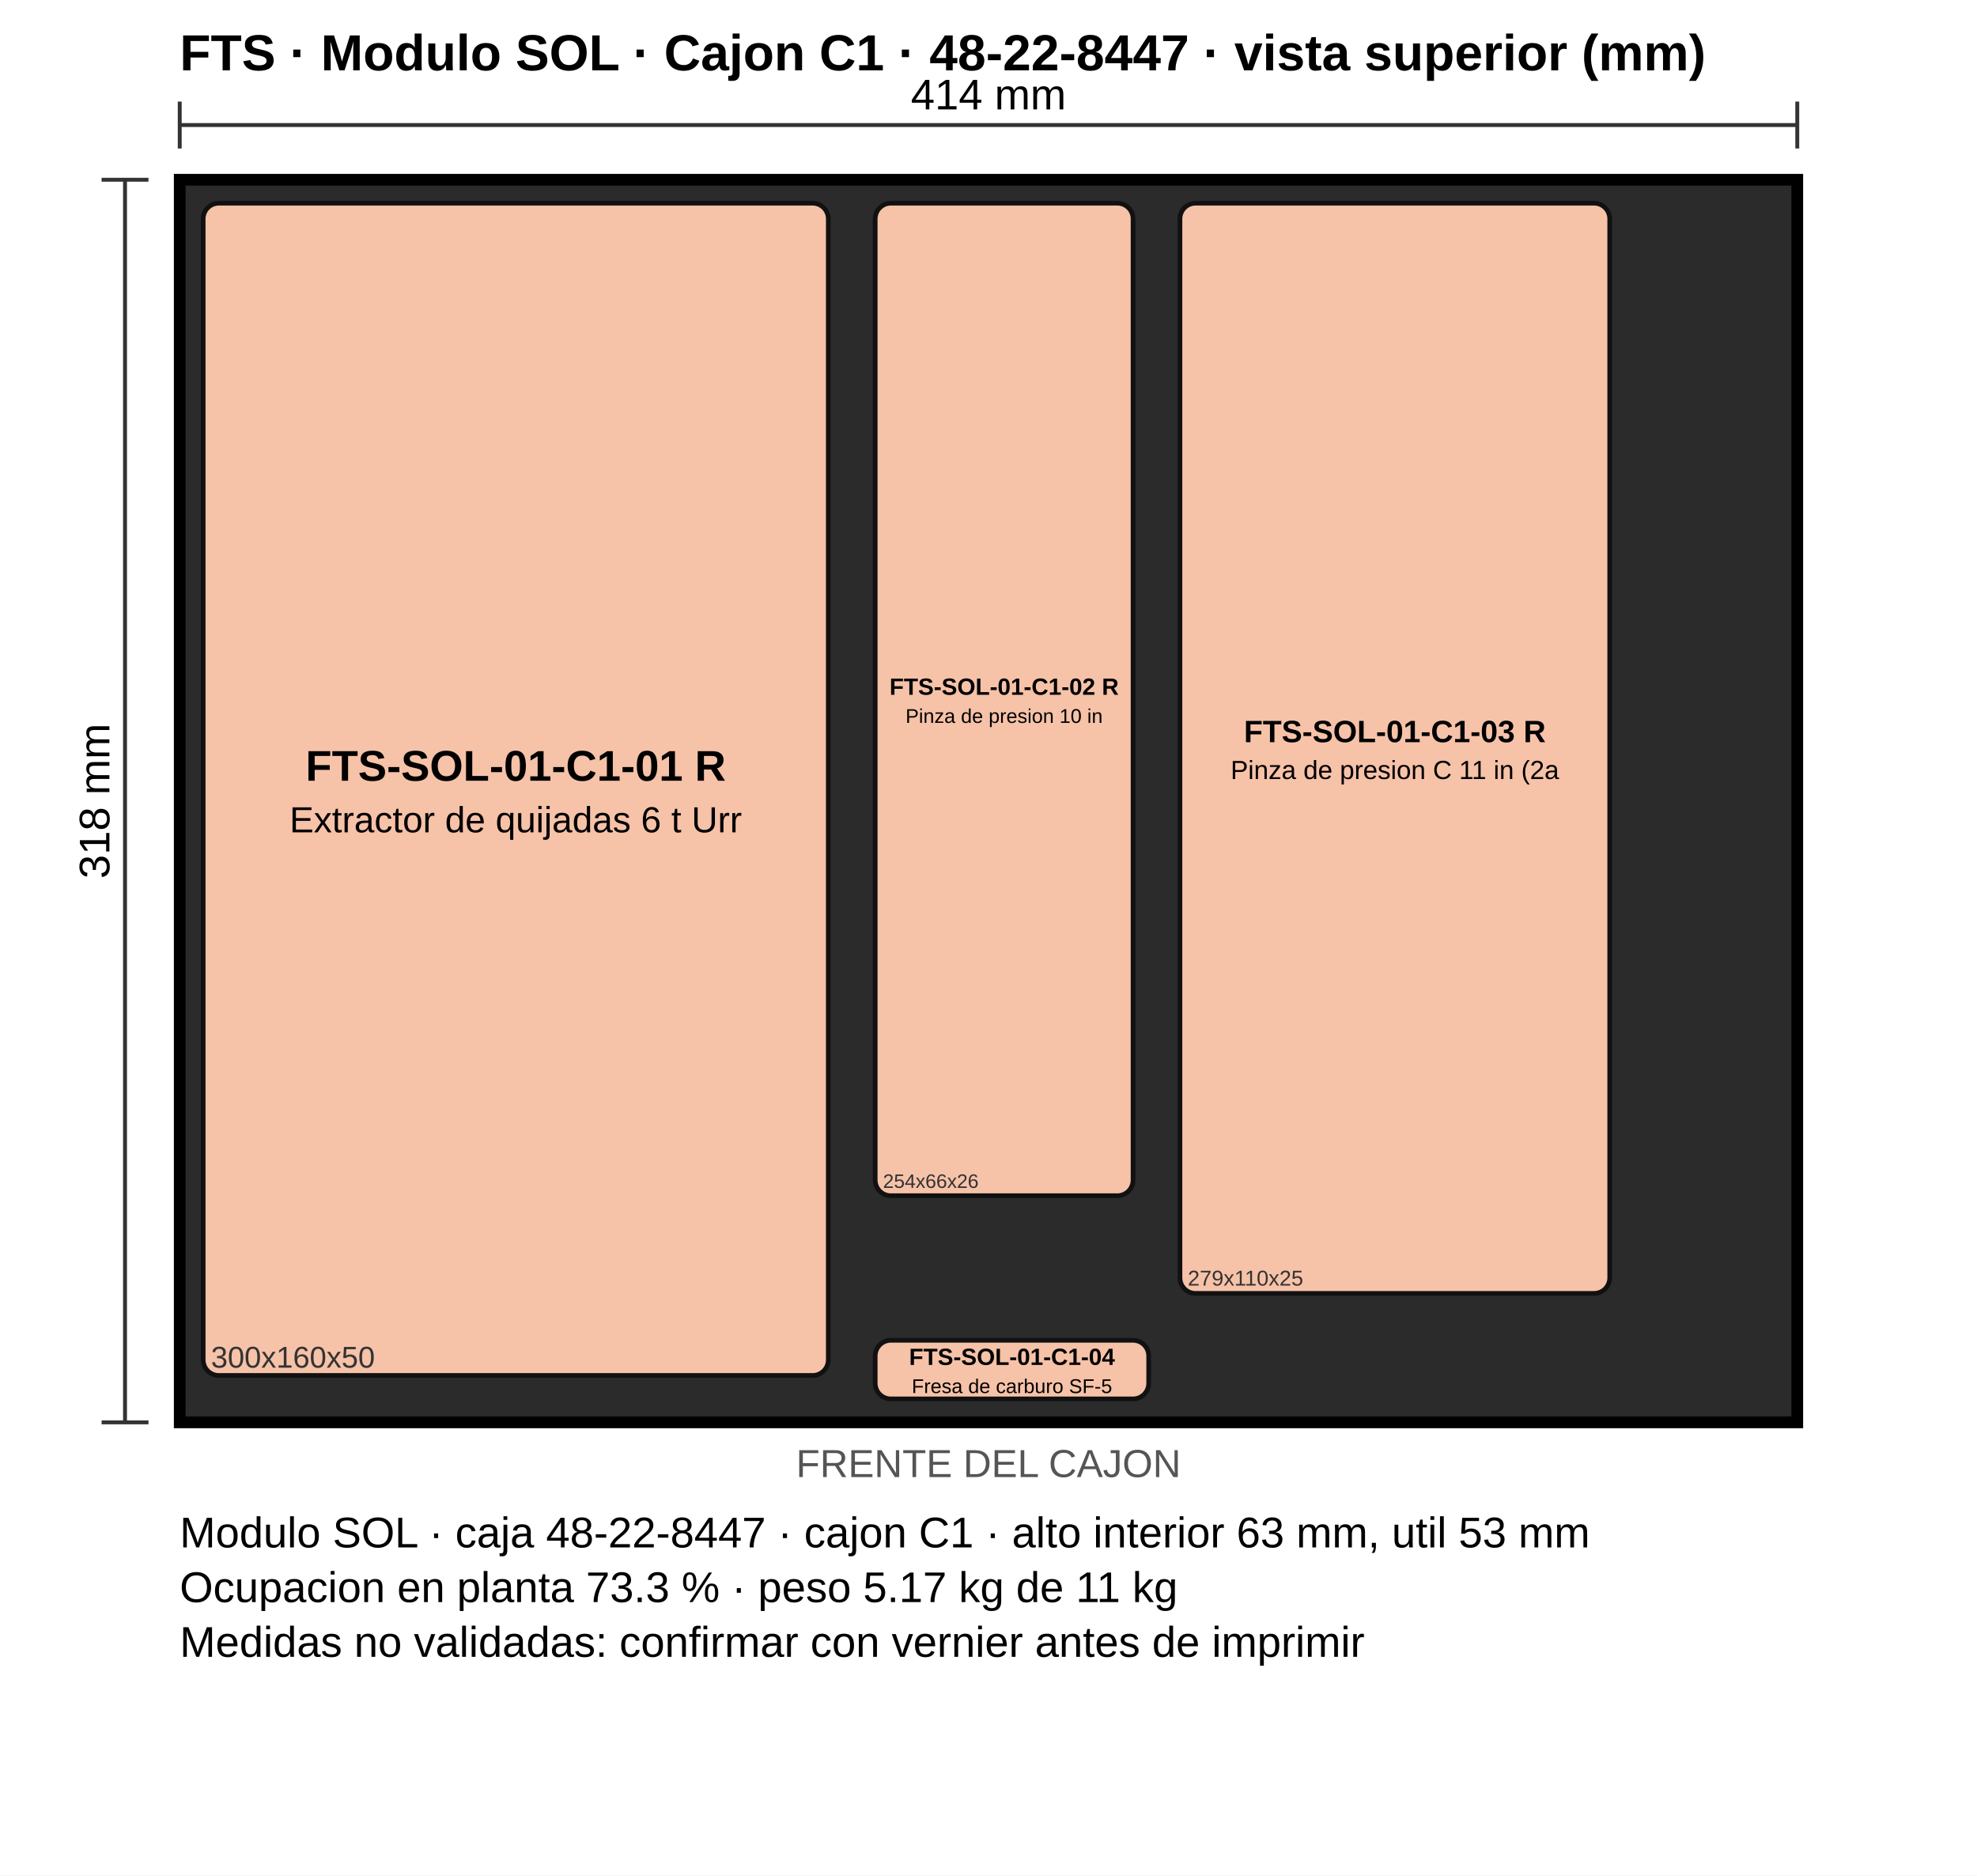
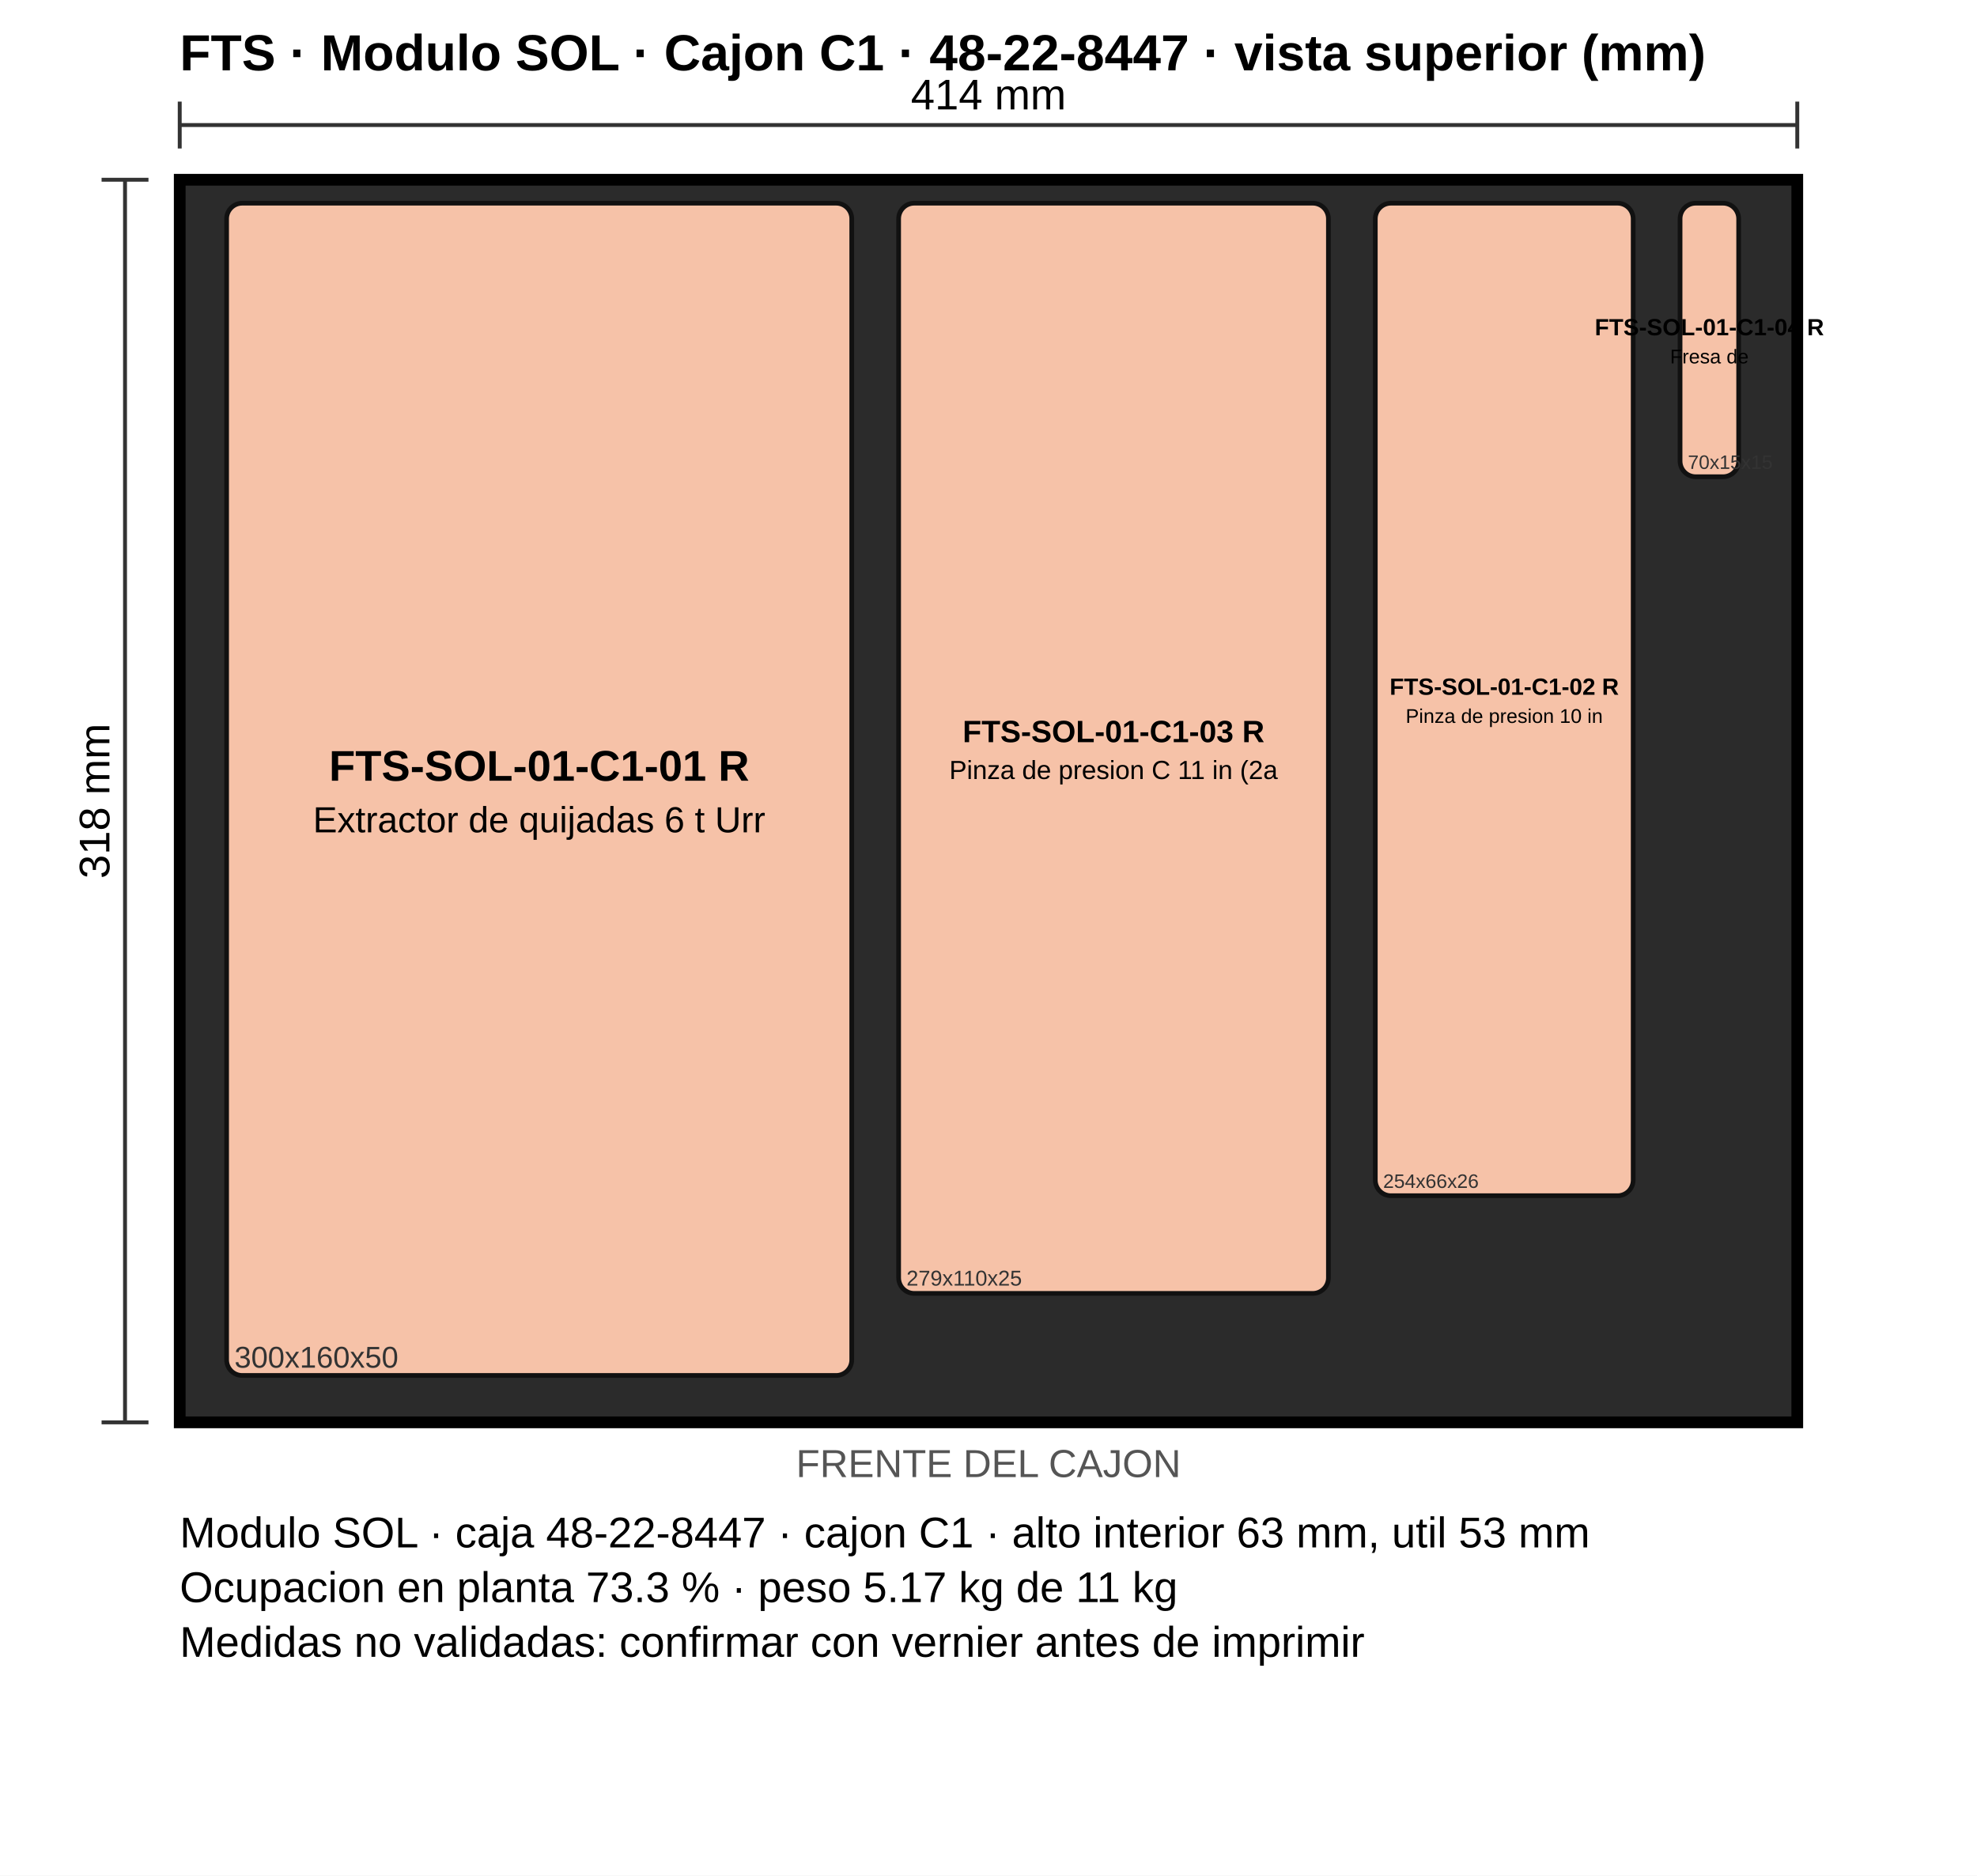
<svg xmlns="http://www.w3.org/2000/svg" viewBox="0 0 506 480" width="810" font-family="Arial, sans-serif">
  <rect x="0" y="0" width="506" height="480" fill="#ffffff" />
  <text x="46" y="18" font-size="13" font-weight="bold">FTS · Modulo SOL · Cajon C1 · 48-22-8447 · vista superior (mm)</text>
  <rect x="46" y="46" width="414" height="318" fill="#2b2b2b" stroke="#000" stroke-width="3" />
  <line x1="46" y1="32" x2="460" y2="32" stroke="#333" stroke-width="1" />
  <line x1="46" y1="26" x2="46" y2="38" stroke="#333" />
  <line x1="460" y1="26" x2="460" y2="38" stroke="#333" />
  <text x="253.0" y="28" font-size="11" text-anchor="middle">414 mm</text>
  <line x1="32" y1="46" x2="32" y2="364" stroke="#333" />
  <line x1="26" y1="46" x2="38" y2="46" stroke="#333" />
  <line x1="26" y1="364" x2="38" y2="364" stroke="#333" />
  <text x="28" y="205.0" font-size="11" text-anchor="middle" transform="rotate(-90 28 205.0)">318 mm</text>
  <text x="253.0" y="378" font-size="10" text-anchor="middle" fill="#555">FRENTE DEL CAJON</text>
-   <rect x="52" y="52" width="160" height="300" rx="4" fill="#F6C2A8" stroke="#111" stroke-width="1.2" />
-   <text x="132.0" y="199.8" font-size="11.0" text-anchor="middle" font-weight="bold">FTS-SOL-01-C1-01 R</text>
-   <text x="132.0" y="213.0" font-size="9.3" text-anchor="middle">Extractor de quijadas 6 t Urr</text>
-   <text x="54" y="350" font-size="7.7" fill="#333">300x160x50</text>
-   <rect x="224" y="52" width="66" height="254" rx="4" fill="#F6C2A8" stroke="#111" stroke-width="1.2" />
-   <text x="257.0" y="177.8" font-size="6.0" text-anchor="middle" font-weight="bold">FTS-SOL-01-C1-02 R</text>
-   <text x="257.0" y="185.0" font-size="5.1" text-anchor="middle">Pinza de presion 10 in</text>
-   <text x="226" y="304" font-size="5.0" fill="#333">254x66x26</text>
-   <rect x="302" y="52" width="110" height="279" rx="4" fill="#F6C2A8" stroke="#111" stroke-width="1.2" />
-   <text x="357.0" y="189.929" font-size="7.9" text-anchor="middle" font-weight="bold">FTS-SOL-01-C1-03 R</text>
-   <text x="357.0" y="199.357" font-size="6.7" text-anchor="middle">Pinza de presion C 11 in (2a</text>
-   <text x="304" y="329" font-size="5.5" fill="#333">279x110x25</text>
-   <rect x="224" y="343" width="70" height="15" rx="4" fill="#F6C2A8" stroke="#111" stroke-width="1.2" />
-   <text x="259.0" y="349.3" font-size="6.0" text-anchor="middle" font-weight="bold">FTS-SOL-01-C1-04</text>
-   <text x="259.0" y="356.5" font-size="5.1" text-anchor="middle">Fresa de carburo SF-5</text>
+   <rect x="58" y="52" width="160.0" height="300.0" rx="4" fill="#F6C2A8" stroke="#111" stroke-width="1.2" />
+   <text x="138.0" y="199.8" font-size="11.0" text-anchor="middle" font-weight="bold">FTS-SOL-01-C1-01 R</text>
+   <text x="138.0" y="213.0" font-size="9.3" text-anchor="middle">Extractor de quijadas 6 t Urr</text>
+   <text x="60" y="350.0" font-size="7.7" fill="#333">300x160x50</text>
+   <rect x="352.0" y="52" width="66.0" height="254.0" rx="4" fill="#F6C2A8" stroke="#111" stroke-width="1.2" />
+   <text x="385.0" y="177.8" font-size="6.0" text-anchor="middle" font-weight="bold">FTS-SOL-01-C1-02 R</text>
+   <text x="385.0" y="185.0" font-size="5.1" text-anchor="middle">Pinza de presion 10 in</text>
+   <text x="354.0" y="304.0" font-size="5.0" fill="#333">254x66x26</text>
+   <rect x="230.0" y="52" width="110.0" height="279.0" rx="4" fill="#F6C2A8" stroke="#111" stroke-width="1.2" />
+   <text x="285.0" y="189.929" font-size="7.9" text-anchor="middle" font-weight="bold">FTS-SOL-01-C1-03 R</text>
+   <text x="285.0" y="199.357" font-size="6.7" text-anchor="middle">Pinza de presion C 11 in (2a</text>
+   <text x="232.0" y="329.0" font-size="5.5" fill="#333">279x110x25</text>
+   <rect x="430.0" y="52" width="15.0" height="70.0" rx="4" fill="#F6C2A8" stroke="#111" stroke-width="1.2" />
+   <text x="437.5" y="85.8" font-size="6.0" text-anchor="middle" font-weight="bold">FTS-SOL-01-C1-04 R</text>
+   <text x="437.5" y="93.0" font-size="5.1" text-anchor="middle">Fresa de</text>
+   <text x="432.0" y="120.0" font-size="5.0" fill="#333">70x15x15</text>
  <text x="46" y="396" font-size="11" fill="#000">Modulo SOL · caja 48-22-8447 · cajon C1 · alto interior 63 mm, util 53 mm</text>
  <text x="46" y="410" font-size="11" fill="#000">Ocupacion en planta 73.3 % · peso 5.17 kg de 11 kg</text>
  <text x="46" y="424" font-size="11" fill="#000">Medidas no validadas: confirmar con vernier antes de imprimir</text>
</svg>
